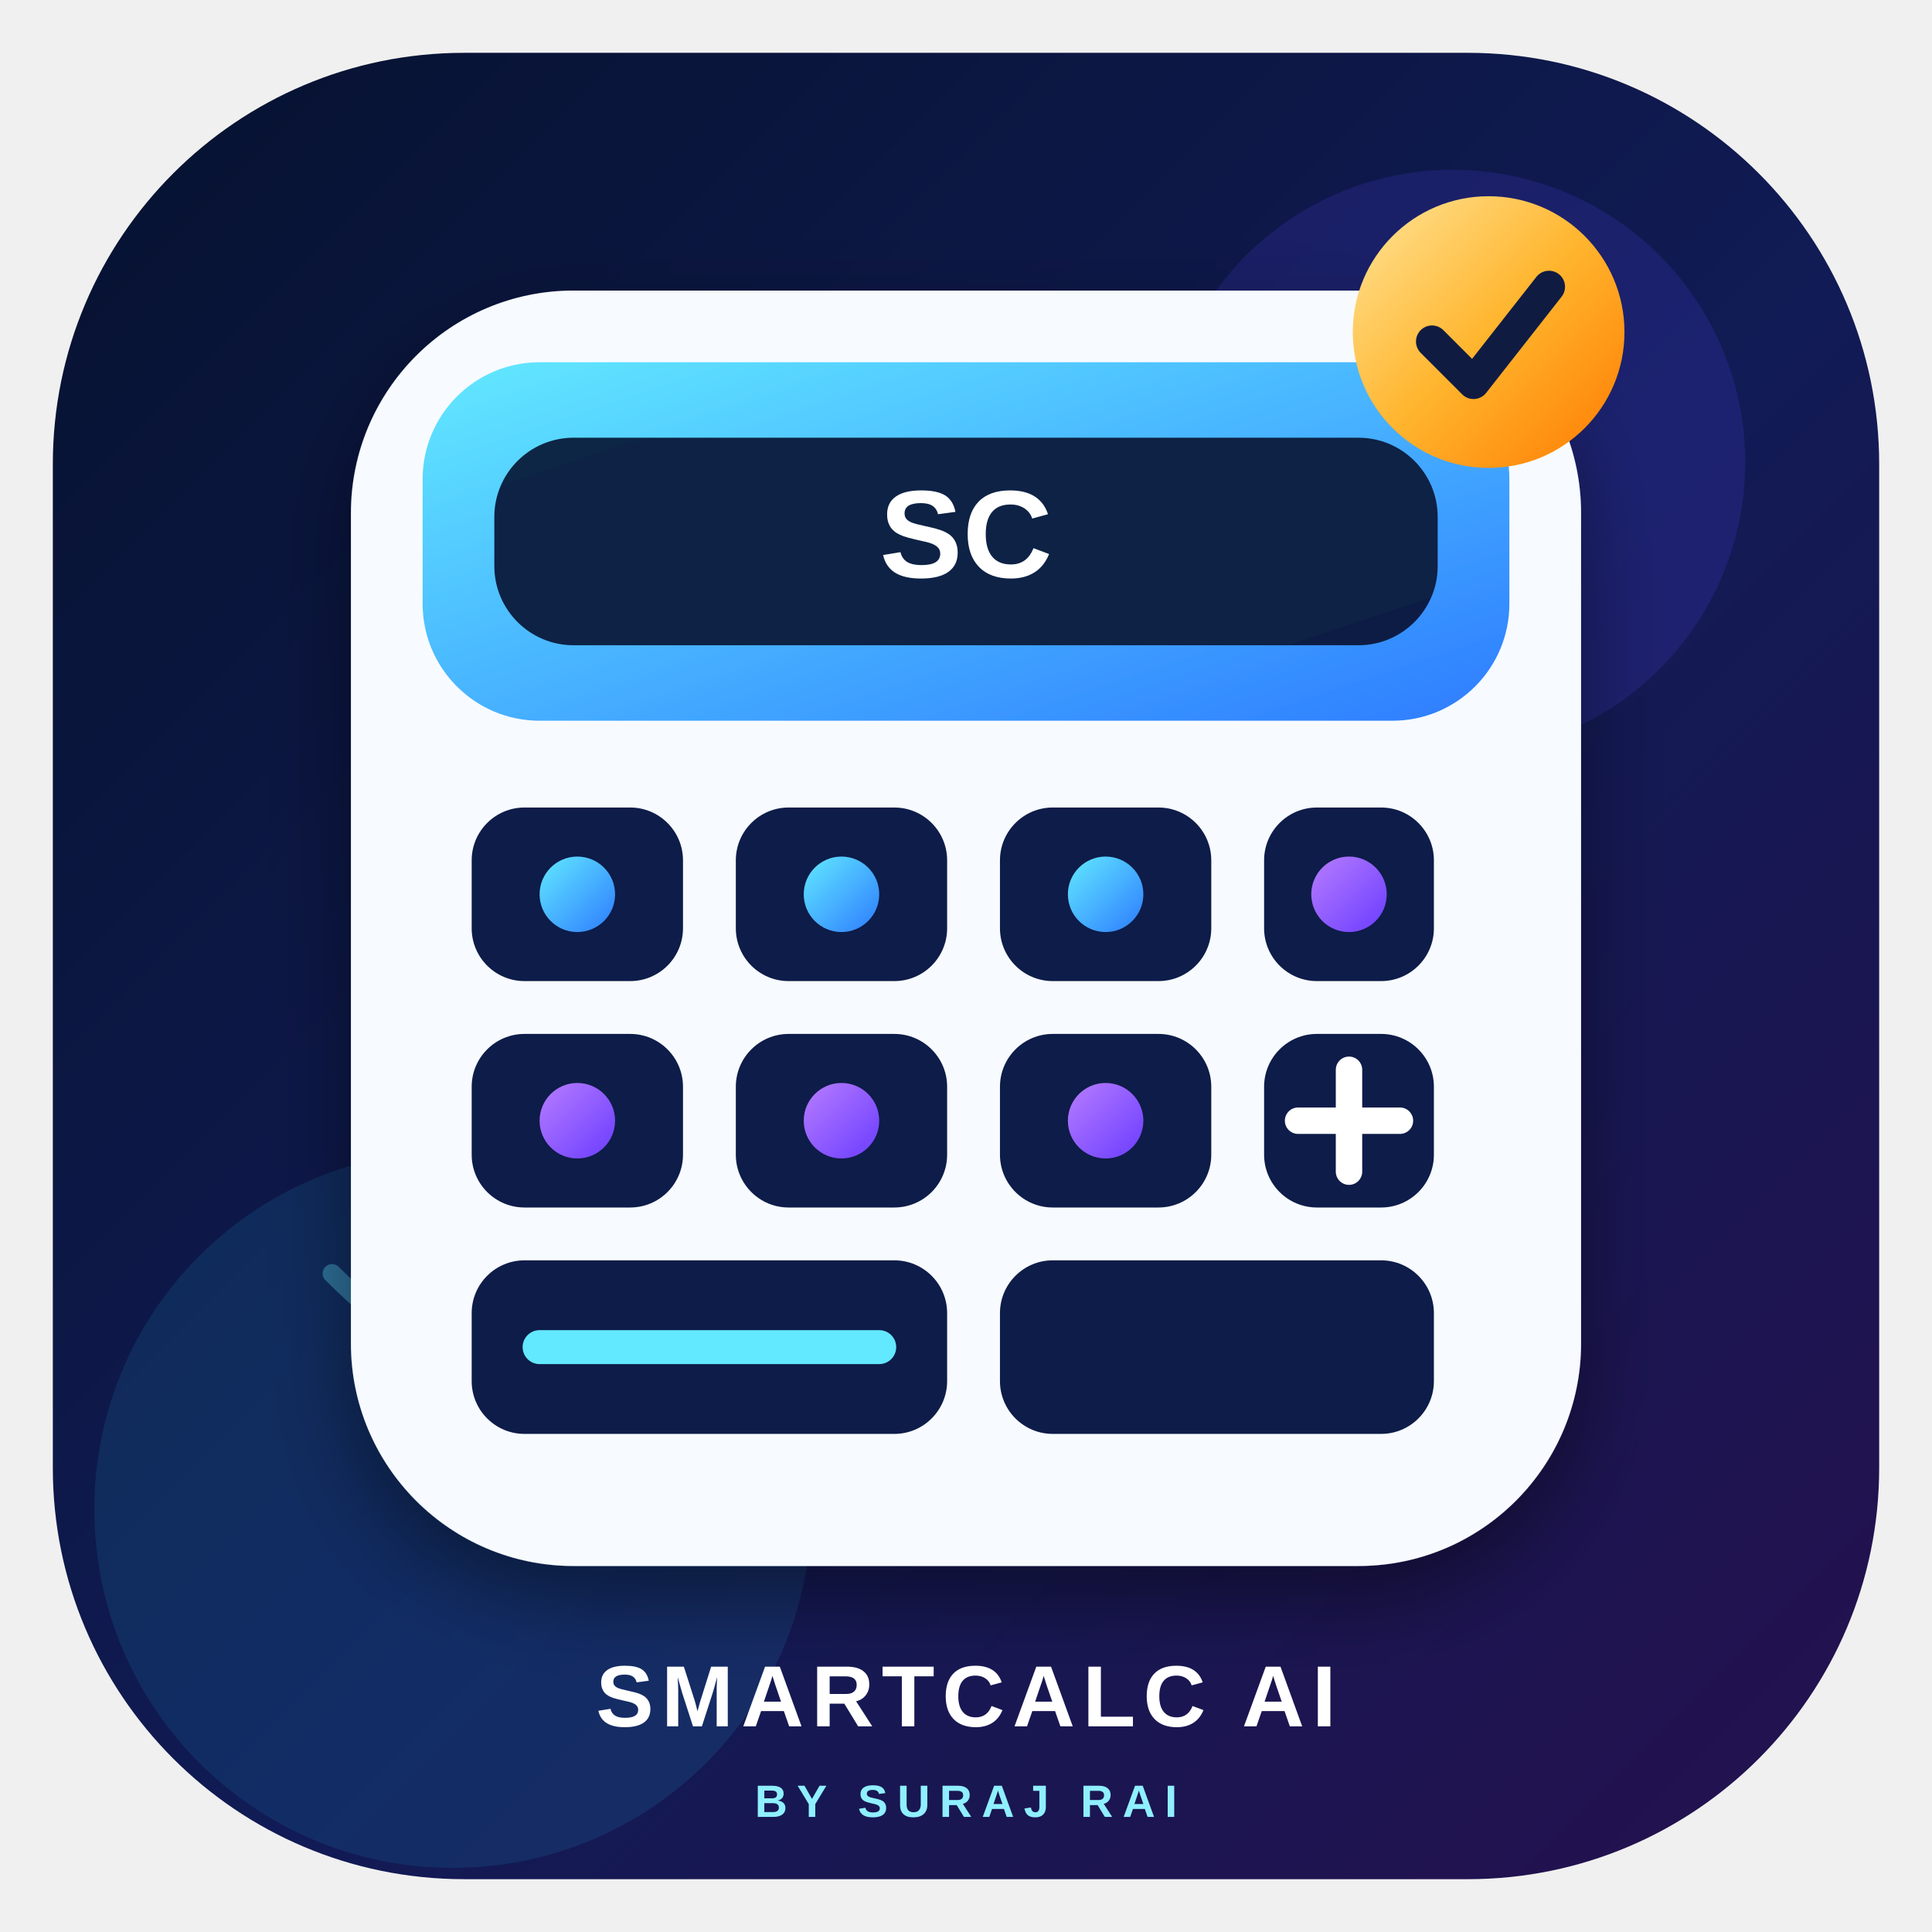
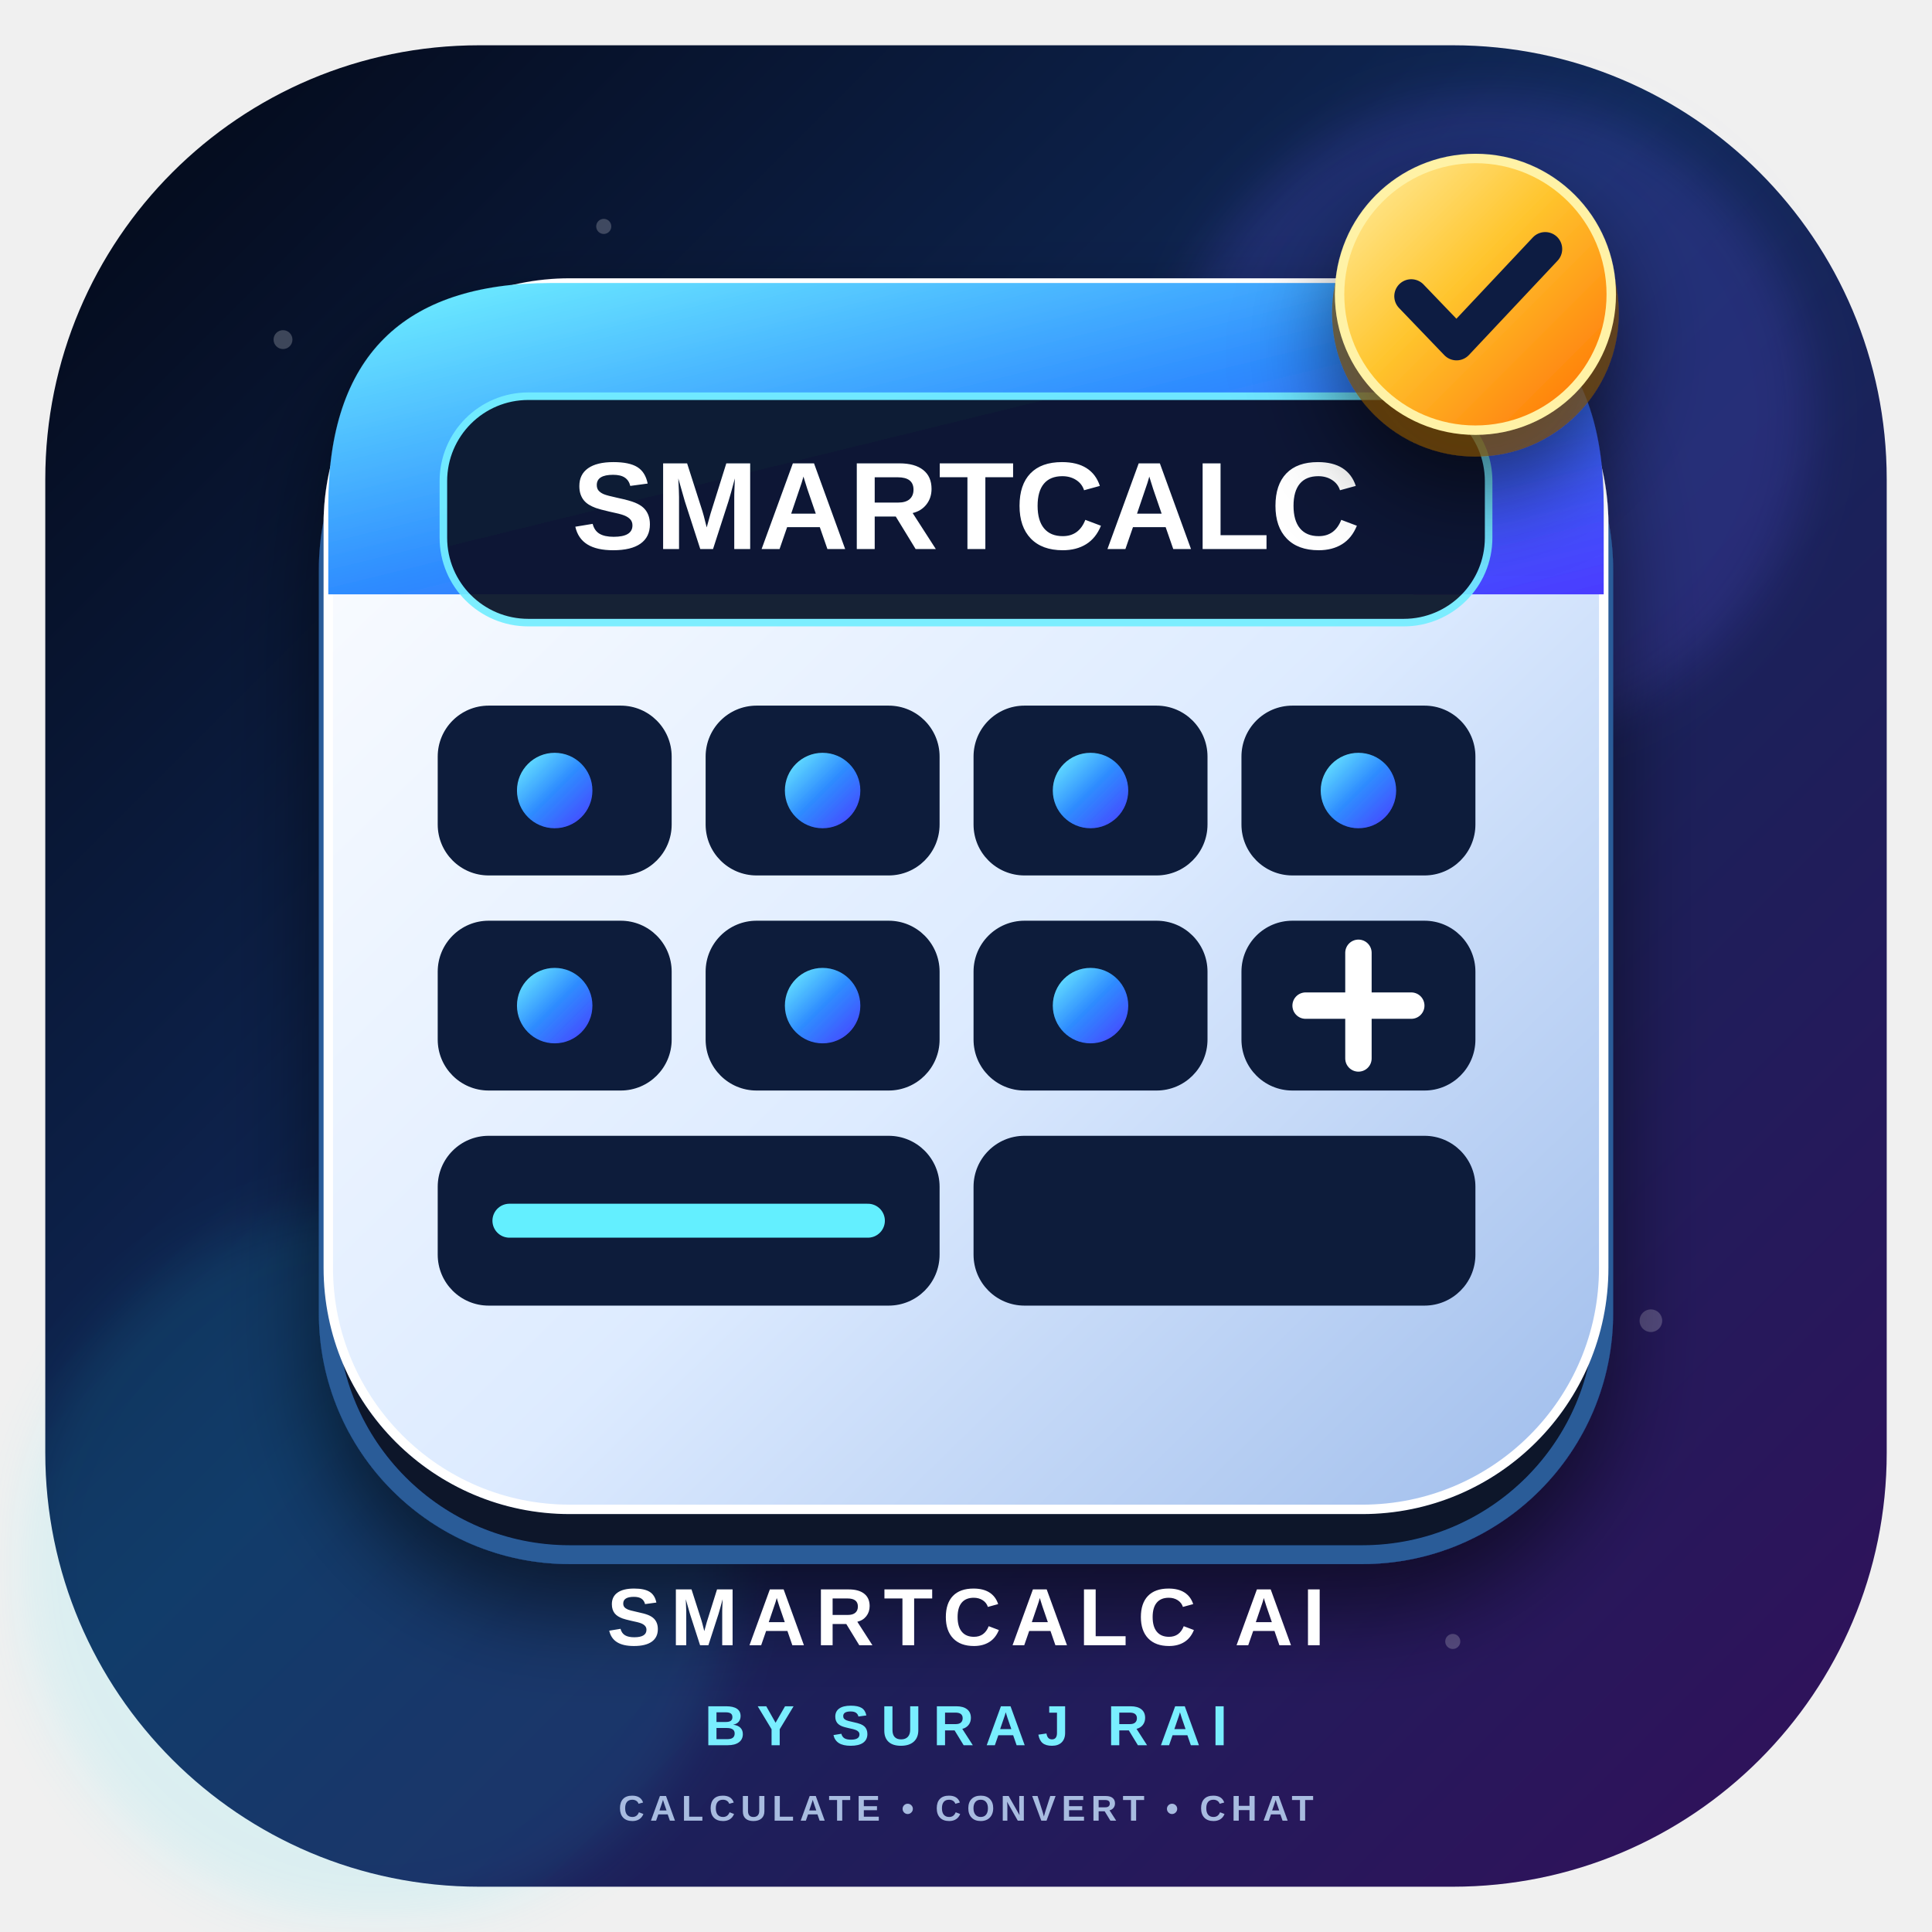
<svg xmlns="http://www.w3.org/2000/svg" width="1024" height="1024" viewBox="0 0 1024 1024">
  <defs>
    <linearGradient id="bg" x1="0" y1="0" x2="1" y2="1">
-       <stop offset="0" stop-color="#06122F" />
-       <stop offset="0.55" stop-color="#111B55" />
-       <stop offset="1" stop-color="#25104E" />
+       <stop stop-color="#030816" />
+       <stop offset=".45" stop-color="#10295A" />
+       <stop offset="1" stop-color="#32105B" />
    </linearGradient>
-     <linearGradient id="cyan" x1="0" y1="0" x2="1" y2="1">
-       <stop offset="0" stop-color="#62E9FF" />
-       <stop offset="1" stop-color="#2D7CFF" />
+     <linearGradient id="face" x1="0" y1="0" x2="1" y2="1">
+       <stop stop-color="#FFFFFF" />
+       <stop offset=".55" stop-color="#DDEBFF" />
+       <stop offset="1" stop-color="#9EBCEB" />
    </linearGradient>
-     <linearGradient id="violet" x1="0" y1="0" x2="1" y2="1">
-       <stop offset="0" stop-color="#B77CFF" />
-       <stop offset="1" stop-color="#6A3DFF" />
+     <linearGradient id="blue" x1="0" y1="0" x2="1" y2="1">
+       <stop stop-color="#72F4FF" />
+       <stop offset=".5" stop-color="#2E8CFF" />
+       <stop offset="1" stop-color="#4A3CFF" />
    </linearGradient>
    <linearGradient id="gold" x1="0" y1="0" x2="1" y2="1">
-       <stop offset="0" stop-color="#FFE59A" />
-       <stop offset="0.5" stop-color="#FFB52E" />
-       <stop offset="1" stop-color="#FF7A00" />
+       <stop stop-color="#FFF0A8" />
+       <stop offset=".45" stop-color="#FFC52E" />
+       <stop offset="1" stop-color="#FF6B00" />
    </linearGradient>
-     <filter id="shadow" x="-30%" y="-30%" width="160%" height="160%">
-       <feDropShadow dx="0" dy="18" stdDeviation="22" flood-color="#000000" flood-opacity="0.42" />
+     <filter id="deep" x="-40%" y="-40%" width="180%" height="180%">
+       <feDropShadow dx="0" dy="24" stdDeviation="24" flood-color="#000" flood-opacity=".55" />
+     </filter>
+     <filter id="glow">
+       <feGaussianBlur stdDeviation="13" />
    </filter>
  </defs>
-   <rect x="28" y="28" width="968" height="968" rx="218" fill="url(#bg)" />
-   <circle cx="770" cy="245" r="155" fill="#5B43FF" opacity="0.16" />
-   <circle cx="240" cy="800" r="190" fill="#20D8FF" opacity="0.10" />
-   <path d="M176 675 C245 744 332 776 431 771 C542 765 623 708 697 620" fill="none" stroke="#63E8FF" stroke-width="10" stroke-linecap="round" opacity="0.35" />
-   <g filter="url(#shadow)">
-     <rect x="186" y="154" width="652" height="676" rx="118" fill="#F7FBFF" />
-     <rect x="224" y="192" width="576" height="190" rx="62" fill="url(#cyan)" />
-     <rect x="262" y="232" width="500" height="110" rx="42" fill="#071634" opacity="0.92" />
-     <text x="512" y="306" text-anchor="middle" font-family="Arial, sans-serif" font-size="66" font-weight="800" fill="#FFFFFF">SC</text>
-     <g fill="#101D48">
-       <rect x="250" y="428" width="112" height="92" rx="28" />
-       <rect x="390" y="428" width="112" height="92" rx="28" />
-       <rect x="530" y="428" width="112" height="92" rx="28" />
-       <rect x="670" y="428" width="90" height="92" rx="28" />
-       <rect x="250" y="548" width="112" height="92" rx="28" />
-       <rect x="390" y="548" width="112" height="92" rx="28" />
-       <rect x="530" y="548" width="112" height="92" rx="28" />
-       <rect x="670" y="548" width="90" height="92" rx="28" />
-       <rect x="250" y="668" width="252" height="92" rx="28" />
-       <rect x="530" y="668" width="230" height="92" rx="28" />
+   <rect x="24" y="24" width="976" height="976" rx="230" fill="url(#bg)" />
+   <circle cx="790" cy="220" r="170" fill="#6B5CFF" opacity=".18" filter="url(#glow)" />
+   <circle cx="200" cy="830" r="190" fill="#22E6FF" opacity=".10" filter="url(#glow)" />
+   <g opacity=".22" fill="#FFFFFF">
+     <circle cx="150" cy="180" r="5" />
+     <circle cx="875" cy="700" r="6" />
+     <circle cx="770" cy="870" r="4" />
+     <circle cx="320" cy="120" r="4" />
+   </g>
+   <g filter="url(#deep)">
+     <rect x="174" y="174" width="676" height="650" rx="128" fill="#07132C" stroke="#2A5B98" stroke-width="10" />
+     <rect x="174" y="150" width="676" height="650" rx="128" fill="url(#face)" stroke="#FFFFFF" stroke-width="5" />
+     <path d="M174 268 Q174 150 292 150 H732 Q850 150 850 268 V315 H174Z" fill="url(#blue)" />
+     <rect x="235" y="210" width="554" height="120" rx="45" fill="#050F25" opacity=".92" stroke="#73EEFF" stroke-width="4" />
+     <text x="512" y="291" text-anchor="middle" font-family="Arial,sans-serif" font-size="66" font-weight="900" fill="#FFFFFF">SMARTCALC</text>
+     <g fill="#091A3B">
+       <rect x="232" y="374" width="124" height="90" rx="27" />
+       <rect x="374" y="374" width="124" height="90" rx="27" />
+       <rect x="516" y="374" width="124" height="90" rx="27" />
+       <rect x="658" y="374" width="124" height="90" rx="27" />
+       <rect x="232" y="488" width="124" height="90" rx="27" />
+       <rect x="374" y="488" width="124" height="90" rx="27" />
+       <rect x="516" y="488" width="124" height="90" rx="27" />
+       <rect x="658" y="488" width="124" height="90" rx="27" />
+       <rect x="232" y="602" width="266" height="90" rx="27" />
+       <rect x="516" y="602" width="266" height="90" rx="27" />
    </g>
-     <g fill="url(#cyan)">
-       <circle cx="306" cy="474" r="20" />
-       <circle cx="446" cy="474" r="20" />
-       <circle cx="586" cy="474" r="20" />
+     <g fill="url(#blue)">
+       <circle cx="294" cy="419" r="20" />
+       <circle cx="436" cy="419" r="20" />
+       <circle cx="578" cy="419" r="20" />
+       <circle cx="720" cy="419" r="20" />
+       <circle cx="294" cy="533" r="20" />
+       <circle cx="436" cy="533" r="20" />
+       <circle cx="578" cy="533" r="20" />
    </g>
-     <g fill="url(#violet)">
-       <circle cx="715" cy="474" r="20" />
-       <circle cx="306" cy="594" r="20" />
-       <circle cx="446" cy="594" r="20" />
-       <circle cx="586" cy="594" r="20" />
-     </g>
-     <path d="M688 594 h54 M715 567 v54" stroke="#FFFFFF" stroke-width="14" stroke-linecap="round" />
-     <path d="M286 714 h180" stroke="#62E9FF" stroke-width="18" stroke-linecap="round" />
-     <path d="M565 714 h160" stroke="url(#gold)" stroke-width="18" stroke-linecap="round" />
+     <path d="M692 533h56M720 505v56" stroke="#FFFFFF" stroke-width="14" stroke-linecap="round" />
+     <path d="M270 647h190" stroke="#63EFFF" stroke-width="18" stroke-linecap="round" />
+     <path d="M554 647h190" stroke="url(#gold)" stroke-width="18" stroke-linecap="round" />
  </g>
-   <g transform="translate(705 92)">
-     <circle cx="84" cy="84" r="72" fill="url(#gold)" />
-     <path d="M54 89 L76 111 L116 60" fill="none" stroke="#101B42" stroke-width="17" stroke-linecap="round" stroke-linejoin="round" />
+   <g transform="translate(700 84)" filter="url(#deep)">
+     <circle cx="82" cy="82" r="76" fill="#7D4B00" opacity=".65" />
+     <circle cx="82" cy="72" r="72" fill="url(#gold)" stroke="#FFF2A6" stroke-width="5" />
+     <path d="M48 73 L72 98 L119 48" fill="none" stroke="#101B42" stroke-width="18" stroke-linecap="round" stroke-linejoin="round" />
  </g>
-   <text x="512" y="915" text-anchor="middle" font-family="Arial, sans-serif" font-size="46" font-weight="800" fill="#FFFFFF" letter-spacing="4">SMARTCALC AI</text>
-   <text x="512" y="963" text-anchor="middle" font-family="Arial, sans-serif" font-size="24" font-weight="700" fill="#8FEFFF" letter-spacing="5">BY SURAJ RAI</text>
+   <text x="512" y="872" text-anchor="middle" font-family="Arial,sans-serif" font-size="43" font-weight="900" fill="#FFFFFF" letter-spacing="5">SMARTCALC AI</text>
+   <text x="512" y="925" text-anchor="middle" font-family="Arial,sans-serif" font-size="30" font-weight="800" fill="#79EEFF" letter-spacing="6">BY SURAJ RAI</text>
+   <text x="512" y="965" text-anchor="middle" font-family="Arial,sans-serif" font-size="19" font-weight="700" fill="#A8BCE0" letter-spacing="3">CALCULATE • CONVERT • CHAT</text>
</svg>
